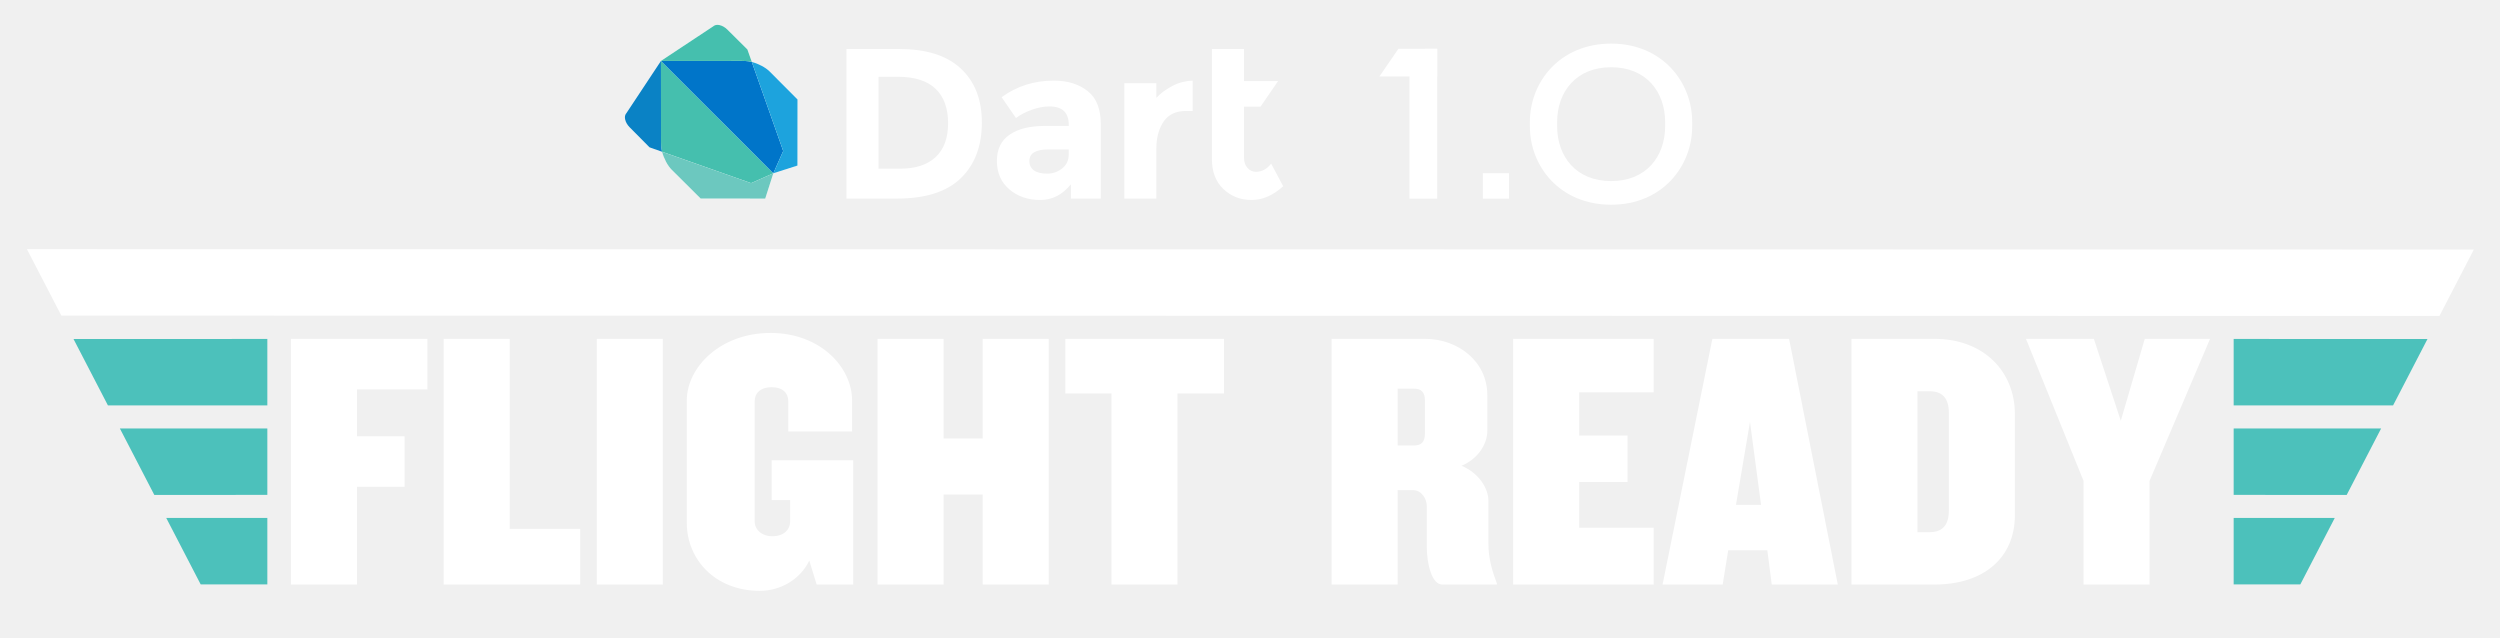
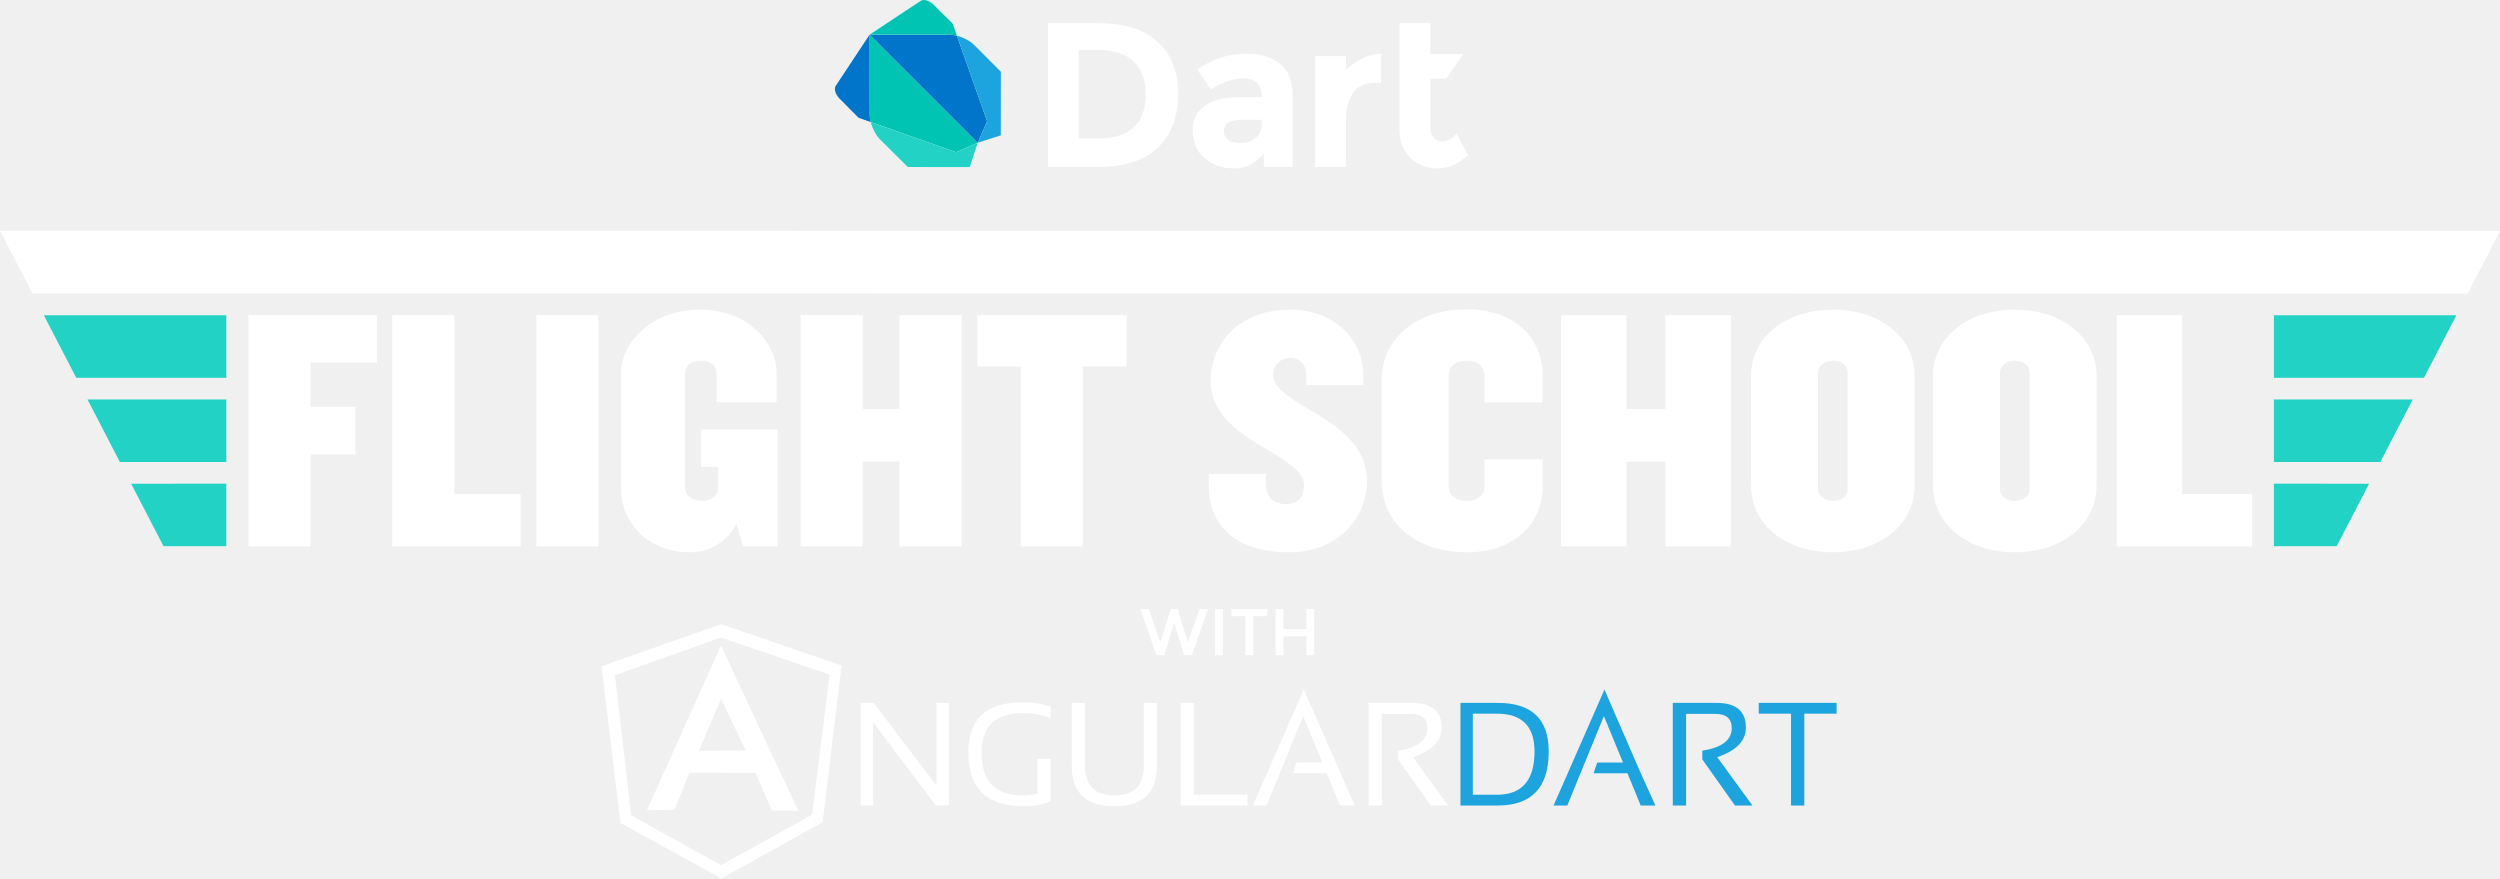
- <svg xmlns="http://www.w3.org/2000/svg" width="819.521" height="209.024">
+ <svg xmlns="http://www.w3.org/2000/svg" width="790.75" height="277.837">
+   <path fill="#fff" d="M308.108 14.188c-1.236-1.251-3.437-2.386-5.426-2.9h-.005l-1.339-3.797-6.121-6.076c-1.411-1.402-3.339-1.837-4.275-.966l-15.899 10.521.012.004h-.012v-.004l-10.514 15.89c-.871.933-.437 2.862.968 4.281l6.076 6.124 3.82 1.346c.512 1.983 1.659 4.213 2.892 5.432l8.835 8.781 19.644.026 2.46-7.696.005-.004-.014-.018.018.018v-.005l7.331-2.342.018-20.109-8.474-8.506z" />
+   <g fill="#fff">
+     <path d="M366.128 13.17c4.36 3.989 6.536 9.462 6.536 16.567 0 7.113-2.123 12.744-6.38 16.887-4.249 4.146-10.736 6.226-19.458 6.226h-15.344v-45.503h15.87c8.153 0 14.412 1.832 18.776 5.823zm-7.495 27.033c2.504-2.353 3.765-5.782 3.765-10.283 0-4.485-1.261-8.003-3.765-10.429-2.504-2.424-6.352-3.696-11.54-3.696h-5.863v27.958h6.646c4.662 0 8.253-1.191 10.757-3.55zM408.847 52.851h-9.095v-4.353c-2.598 3.183-5.631 4.778-9.355 4.778-3.731 0-6.843-1.078-9.37-3.24-2.533-2.157-3.79-5.032-3.79-8.637 0-3.596 1.309-6.237 3.926-8.02 2.619-1.792 6.198-2.63 10.732-2.63h7.199v-.304c0-3.748-1.912-5.628-5.879-5.628-1.708 0-3.473.345-5.366 1.017-1.901.679-3.494 1.516-4.803 2.522l-4.373-6.35c4.624-3.358 9.903-5.034 15.83-5.034 4.276 0 7.679 1.066 10.385 3.203 2.701 2.136 3.959 5.514 3.959 10.137v22.539zm-9.752-13.508v-1.444h-6.089c-3.923 0-5.882 1.088-5.882 3.534 0 1.263.469 2.171 1.399 2.85.943.67 2.281.977 4.026.977 1.745 0 3.254-.551 4.584-1.616 1.337-1.074 1.962-2.513 1.962-4.301zM434.721 26.199c-2.928 0-5.236 1.034-6.68 3.1-1.438 2.074-2.292 4.811-2.292 8.209v15.343h-9.749v-35.1h9.749v4.454c1.301-1.444 3.076-2.663 4.968-3.672 1.903-.998 4.138-1.524 6.087-1.562v9.228h-2.083zM452.408 24.899v15.488c0 1.357.396 2.408 1.1 3.171.693.764 1.543 1.145 2.504 1.145 1.834 0 3.398-.827 4.654-2.481l3.679 6.867c-3.056 2.788-6.271 4.188-9.651 4.188-3.377 0-6.226-1.111-8.55-3.341-2.342-2.219-3.49-5.251-3.49-9.091v-33.499h9.755v9.75h10.388l-5.367 7.804h-5.022z" />
+   </g>
+   <path fill="#00C4B3" d="M278.468 14.387l-3.424-3.413.02 24.689.039 1.155c.021.542.118 1.157.291 1.793l27.066 9.544 6.764-3.001.005-.004-30.761-30.763z" />
+   <path fill="#22D3C5" d="M275.393 38.612l-.013-.035.013.035zm33.836 6.539-.006.003l-6.764 3.001-27.066-9.544c.512 1.983 1.659 4.213 2.892 5.432l8.835 8.781 19.644.026 2.465-7.7-.006.004z" />
+   <path fill="#0075C9" d="M275.043 10.97l-10.514 15.89c-.871.933-.437 2.862.968 4.281l6.076 6.124 3.82 1.346c-.173-.636-.27-1.251-.291-1.793l-.039-1.155-.02-24.689v-.004z" />
+   <path fill="#0075C9" d="M302.676 11.288c-.63-.164-1.238-.261-1.793-.277l-1.214-.045-24.625.003 34.189 34.181 3.004-6.774-9.561-27.088z" />
+   <path fill="#1DA3DD" d="M302.645 11.281l.036.007h-.005l-.031-.007zm5.463 2.907c-1.236-1.251-3.437-2.386-5.426-2.9l9.555 27.088-3.004 6.774 7.331-2.347.018-20.109-8.474-8.506z" />
+   <path fill="#00C4B3" d="M301.337 7.491l-6.121-6.076c-1.411-1.402-3.339-1.837-4.275-.966l-15.898 10.521 24.625-.003 1.214.045c.555.016 1.163.112 1.793.277l-1.338-3.798zm-26.294 3.479" />
+   <polygon fill="#fff" points="10.25,92.754 780.5,92.865 790.75,73.088 0,72.977" />
+   <g fill="#fff">
+     <path d="M98.254 114.72v13.955h14.165v15.045h-14.165v29.098h-19.658v-73.138h40.634v15.04h-20.976zM124.066 172.818v-73.138h19.653v56.558h20.977v16.581h-40.63zM169.644 172.818v-73.138h19.656v73.138h-19.656zM235.101 172.818l-2.194-7.137c-2.747 5.709-8.677 9.009-14.714 9.009-13.401 0-21.752-9.448-21.752-20.214v-36.46c0-9.879 9.998-20.097 24.933-20.097 14.822 0 24.268 10.218 24.268 20.097v9.224h-18.994v-9.002c0-2.413-1.651-4.17-4.949-4.17-3.296 0-5.052 1.757-5.052 4.17v35.803c0 2.418 2.084 4.391 5.274 4.391 3.397 0 5.272-1.973 5.272-4.391v-6.375h-5.495v-11.854h24.274v37.005h-10.871zM284.523 172.818v-26.794h-11.639v26.794h-19.658v-73.138h19.658v29.649h11.639v-29.649h19.659v73.138h-19.659zM342.514 115.928v56.89h-19.656v-56.89h-13.728v-16.248h47.223v16.249h-13.839z" />
+   </g>
+   <polygon fill="#22D3C5" points="776.945,99.719 719.236,99.71 719.236,119.488 766.695,119.493" />
+   <polygon fill="#22D3C5" points="763.142,126.353 719.236,126.348 719.236,146.13 752.891,146.136" />
+   <polygon fill="#22D3C5" points="749.336,152.997 719.236,152.991 719.236,172.773 739.085,172.773" />
+   <polygon fill="#22D3C5" points="13.866,99.719 71.575,99.71 71.575,119.488 24.118,119.493" />
+   <polygon fill="#22D3C5" points="27.67,126.353 71.575,126.348 71.575,146.13 37.92,146.136" />
+   <polygon fill="#22D3C5" points="41.476,152.997 71.575,152.991 71.575,172.773 51.728,172.773" />
+   <path fill="#fff" d="M272.185 254.768v-32.398h4.186l19.827 26.098v-26.098h3.963v32.398h-4.189l-19.827-26.326v26.326h-3.96z" />
+   <path fill="#fff" d="M332.33 253.498c-2.614.995-5.427 1.494-8.454 1.494-11.73 0-17.597-5.623-17.597-16.88 0-10.641 5.662-15.969 16.987-15.969 3.249 0 6.272.454 9.064 1.361v3.625c-2.792-1.059-5.667-1.588-8.608-1.588-8.834 0-13.255 4.193-13.255 12.57 0 8.987 4.353 13.484 13.056 13.484 1.383 0 2.92-.183 4.616-.547v-11.009h4.191v13.459z" />
+   <path fill="#fff" d="M339.008 242.262v-19.894h4.192v19.894c0 6.217 3.094 9.334 9.284 9.334 6.201 0 9.292-3.117 9.292-9.334v-19.894h4.191v19.894c0 8.485-4.492 12.73-13.483 12.73-8.981 0-13.476-4.244-13.476-12.73z" />
+   <path fill="#fff" d="M377.635 222.368v29.002h16.946v3.395h-21.133v-32.397h4.187z" />
+   <path fill="#fff" d="M400.626 254.768h-4.344l16.104-36.673 16.108 36.673h-4.647l-4.188-10.197h-10.714l1.154-3.398h8.152l-6.046-14.682-11.579 28.277z" />
+   <path fill="#fff" d="M432.908 254.768v-32.398h13.822c6.158 0 9.246 2.591 9.246 7.77 0 4.213-3.019 7.336-9.043 9.355l11.129 15.273h-5.537l-10.298-14.566v-2.741c6.189-.982 9.283-3.363 9.283-7.139 0-2.991-1.726-4.482-5.165-4.482h-9.241v28.929h-4.196z" />
+   <path fill="#fff" d="M228.112 197.423l-37.838 13.317 5.977 49.568 31.898 17.528 32.064-17.768 5.973-49.569-38.074-13.076zm28.734 60.277l-28.823 15.947-28.382-15.74-5.123-44.328 33.505-11.942 34.386 11.73-5.563 44.333z" />
+   <path fill="#fff" d="M235.991 237.451l-7.905-16.514-6.966 16.514h14.871zm3.018 6.944h-20.972l-4.68 11.737-8.729.161 23.395-52.042 24.207 52.042h-8.081l-5.14-11.898z" />
+   <path fill="#fff" d="M228.023 204.252l.063 16.686 7.901 16.534h-7.944l-.02 6.915 10.986.009 5.14 11.898 8.34.157-24.466-52.199z" />
  <g>
-     <path fill="#fff" d="M252.297 23.435c-1.336-1.348-3.707-2.573-5.849-3.124l-.002-.002-1.442-4.09-6.597-6.549c-1.526-1.511-3.603-1.981-4.605-1.042l-17.131 11.339.002.002h-.002v-.002l-11.336 17.125c-.941 1.006-.474 3.081 1.043 4.61l6.545 6.599 4.116 1.449.002.002c.558 2.137 1.79 4.541 3.117 5.854l9.52 9.465 21.164.027 2.656-8.293h.001l.002-.009-.014-.018.018.018h.004l.001-.001 7.9-2.523.017-21.673-9.13-9.164z" />
-     <polygon fill="#fff" points="20.111,103.457 799.668,103.573 810.954,81.794 8.823,81.676" />
-     <g fill="#fff">
-       <path d="M314.812 22.336c4.702 4.3 7.049 10.198 7.049 17.854 0 7.661-2.293 13.735-6.87 18.198-4.581 4.465-11.572 6.709-20.972 6.709h-16.543v-49.036h17.107c8.784 0 15.529 1.978 20.229 6.275zm-8.071 29.135c2.699-2.54 4.054-6.235 4.054-11.082 0-4.834-1.354-8.631-4.054-11.242-2.701-2.61-6.848-3.98-12.439-3.98h-6.316v30.125h7.16c5.026 0 8.894-1.287 11.595-3.821zM360.852 65.098h-9.8v-4.689c-2.803 3.43-6.069 5.146-10.082 5.146-4.021 0-7.379-1.163-10.104-3.491-2.725-2.325-4.078-5.425-4.078-9.31 0-3.873 1.41-6.718 4.231-8.642 2.817-1.93 6.677-2.831 11.56-2.831h7.769v-.33c0-4.041-2.073-6.061-6.341-6.061-1.838 0-3.744.367-5.787 1.093-2.047.731-3.762 1.631-5.168 2.715l-4.714-6.84c4.978-3.618 10.67-5.429 17.061-5.429 4.603 0 8.27 1.152 11.185 3.458 2.905 2.299 4.269 5.938 4.269 10.923v24.288zm-10.504-14.557v-1.554h-6.568c-4.228 0-6.339 1.172-6.339 3.808 0 1.36.5 2.336 1.51 3.066 1.014.728 2.455 1.057 4.337 1.057 1.88 0 3.509-.593 4.942-1.744 1.432-1.153 2.118-2.708 2.118-4.633zM388.728 36.377c-3.15 0-5.644 1.114-7.195 3.344-1.549 2.232-2.468 5.182-2.468 8.844v16.533h-10.507v-37.828h10.507v4.803c1.398-1.555 3.312-2.869 5.354-3.953 2.047-1.078 4.453-1.644 6.554-1.689v9.947h-2.245zM407.787 34.975v16.691c0 1.46.427 2.598 1.182 3.416.75.824 1.667 1.238 2.704 1.238 1.974 0 3.657-.893 5.016-2.68l3.957 7.401c-3.288 3.008-6.753 4.513-10.394 4.513-3.642 0-6.708-1.197-9.218-3.598-2.518-2.395-3.76-5.659-3.76-9.797v-36.1h10.513v10.507h11.192l-5.776 8.407h-5.416z" />
+     <path fill="#1DA3DD" d="M461.939 254.787v-32.46h11.81c10.738 0 16.108 5.116 16.108 15.344 0 11.411-5.37 17.116-16.108 17.116h-11.81zm11.518-3.405c7.946 0 11.916-4.57 11.916-13.711 0-7.961-3.97-11.939-11.916-11.939h-7.607v25.65h7.607z" enable-background="new" />
+     <g enable-background="new" fill="#1DA3DD">
+       <path d="M529.106 254.786v-32.459h13.855c6.161 0 9.258 2.598 9.258 7.782 0 4.225-3.025 7.352-9.059 9.377l11.143 15.3h-5.534l-10.332-14.596v-2.746c6.205-.984 9.31-3.367 9.31-7.145 0-3-1.73-4.496-5.176-4.496h-9.259v28.983h-4.206zM580.92 222.327v3.404h-10.219v29.055h-4.197v-29.055h-10.213v-3.404h24.629z" />
    </g>
-     <g fill="#fff">
-       <path d="M462.043 65.119v-44.482c3.688 0 5.164-1.99 5.164-4.646h3.91v49.128h-9.074zM486.093 65.119v-8.336h8.559v8.336h-8.559zM528.146 67.11c-16.897 0-26.635-12.688-26.635-25.597v-1.622c0-12.909 9.737-25.597 26.635-25.597 16.822 0 26.561 12.688 26.561 25.597v1.622c-.001 12.909-9.739 25.597-26.561 25.597zm17.706-26.998c0-10.105-6.271-18.072-17.706-18.072s-17.708 7.967-17.708 18.072v1.181c0 10.105 6.272 18.071 17.708 18.071s17.706-7.966 17.706-18.071v-1.181z" />
-     </g>
-     <g fill="#fff">
-       <path d="M117.019 127.646v15.362h15.602v16.565h-15.602v32.043h-21.65v-80.536h44.745v16.566h-23.095zM145.44 191.617v-80.537h21.645v62.283h23.099v18.254h-44.744zM195.629 191.617v-80.537h21.651v80.537h-21.651zM267.708 191.617l-2.416-7.855c-3.025 6.286-9.555 9.921-16.203 9.921-14.754 0-23.95-10.406-23.95-22.259v-40.149c0-10.884 11.01-22.133 27.453-22.133 16.327 0 26.727 11.249 26.727 22.133v10.159h-20.919v-9.916c0-2.658-1.813-4.592-5.443-4.592-3.629 0-5.565 1.934-5.565 4.592v39.426c0 2.665 2.299 4.837 5.806 4.837 3.748 0 5.808-2.172 5.808-4.837v-7.017h-6.048v-13.056h26.729v40.746h-11.979zM322.136 191.617v-29.503h-12.818v29.503h-21.646v-80.537h21.646v32.649h12.818v-32.649h21.648v80.537h-21.648zM385.992 128.975v62.642h-21.645v-62.642h-15.117v-17.895h52.001v17.896h-15.239zM472.792 191.617c-3.387 0-5.08-6.646-5.08-12.447v-13.303c0-2.177-1.567-5.203-4.592-5.203h-4.958v30.953h-21.653v-80.537h30.72c10.523 0 20.321 7.255 20.321 18.383v11.852c0 4.11-2.906 9.066-8.466 11.371 5.56 2.293 8.829 7.251 8.829 11.487v14.023c0 5.08 1.33 9.191 2.78 13.062v.358h-17.901zm-5.685-60.22c0-2.902-1.211-3.99-3.623-3.99h-5.322v18.625h5.322c2.412 0 3.623-1.09 3.623-3.994v-10.641zM496.018 191.617v-80.537h46.075v17.532h-24.424v14.149h15.84v15.235h-15.84v15.001h24.424v18.619h-46.075zM580.794 191.617l-1.448-11.244h-12.821l-1.816 11.244h-19.709l16.328-80.537h25.151l15.965 80.537h-21.65zm-7.132-53.326l-4.599 27.211h8.227l-3.628-27.211zM634.136 191.617h-27.211v-80.537h27.211c16.205 0 26.362 10.762 26.362 24.669v33.139c0 13.908-10.157 22.729-26.362 22.729zm4.713-56.353c0-4.471-1.934-7.011-6.289-7.011h-3.994v46.196h3.994c4.355 0 6.289-2.538 6.289-7.013v-32.172zM704.646 157.638v33.979h-21.645v-33.979l-18.873-46.559h22.256l8.828 26.851 7.859-26.851h21.402l-19.827 46.559z" />
-     </g>
-     <polygon fill="#4CC1BB" points="795.755,111.124 732.213,111.114 732.213,132.896 784.468,132.902" />
-     <polygon fill="#4CC1BB" points="780.554,140.455 732.213,140.448 732.213,162.231 769.266,162.237" />
-     <polygon fill="#4CC1BB" points="765.352,169.791 732.213,169.785 732.213,191.565 754.065,191.569" />
-     <polygon fill="#4CC1BB" points="24.094,111.124 87.636,111.114 87.636,132.896 35.381,132.902" />
-     <polygon fill="#4CC1BB" points="39.295,140.455 87.636,140.448 87.636,162.231 50.583,162.237" />
-     <polygon fill="#4CC1BB" points="54.497,169.791 87.636,169.785 87.636,191.565 65.783,191.569" />
-     <polygon fill="#fff" points="458.418,15.991 452.184,25.065 471.117,25.065 471.117,15.991" />
-     <path fill="#45BFAE" d="M220.353 23.649l-3.682-3.681.016 26.608.045 1.244c.019.585.127 1.246.308 1.93l29.168 10.285 7.292-3.23.002-.009-33.149-33.147z" />
-     <path fill="#6CC8BF" d="M217.039 49.75l.002.002-.008-.038.006.036zm36.462 7.046-.002.009l-7.292 3.23-29.166-10.283c.558 2.137 1.79 4.541 3.117 5.854l9.52 9.465 21.164.027 2.659-8.302-.002.009z" />
-     <path fill="#0A82C5" d="M216.671 19.966l-11.336 17.125c-.941 1.006-.474 3.081 1.043 4.61l6.545 6.599 4.116 1.449c-.181-.684-.289-1.345-.308-1.93l-.045-1.244-.016-26.608v-.001z" />
-     <path fill="#0075C9" d="M246.446 20.309c-.685-.174-1.34-.282-1.936-.301l-1.313-.045-26.526.004 36.834 36.83h.004l3.234-7.298-10.297-29.19z" />
-     <path fill="#1DA3DD" d="M246.413 20.302l.035.009-.002-.002-.033-.007zm5.884 3.133c-1.336-1.348-3.707-2.573-5.849-3.124l10.295 29.187-3.234 7.298h-.004l7.905-2.524.017-21.673-9.13-9.164z" />
-     <path fill="#45BFAE" d="M245.004 16.219l-6.597-6.549c-1.526-1.511-3.603-1.981-4.605-1.042l-17.131 11.339 26.526-.004 1.313.045c.596.019 1.251.127 1.936.301l-1.442-4.09zm-28.333 3.747" />
+   </g>
+   <path fill="#1DA3DD" d="M495.731 254.784h-4.342l16.104-36.673 11.041 25.476 5.066 11.197h-4.645l-4.19-10.197h-10.72l1.158-3.395h8.155l-6.047-14.682-11.58 28.274z" />
+   <g fill="#fff">
+     <path d="M407.591 174.694c-15.75 0-25.246-7.796-25.246-20.862v-3.953h18.065v3.513c0 3.514 2.316 6.039 6.254 6.039 3.936 0 5.79-2.087 5.79-5.93 0-4.501-5.676-7.685-12.044-11.528-8.221-4.831-17.485-10.76-17.485-21.521 0-11.42 8.568-22.509 25.243-22.509 13.665 0 23.045 9.334 23.045 20.752v3.074h-18.063v-3.404c0-3.184-2.202-5.159-4.981-5.159-2.662 0-5.441 1.755-5.441 5.27 0 4.501 5.675 7.576 12.043 11.419 8.222 4.941 17.602 10.979 17.602 22.179-.001 11.531-8.801 22.62-24.782 22.62zM463.869 174.694c-15.517 0-26.863-9.003-26.863-22.509v-31.841c0-13.505 11.347-22.509 26.863-22.509 14.707 0 24.086 8.565 24.086 21.192v8.235h-18.41v-8.345c0-2.854-1.969-4.831-5.676-4.831-3.704 0-5.674 1.977-5.674 4.831v34.696c0 2.855 1.97 4.831 5.674 4.831 3.707 0 5.676-1.976 5.676-4.831v-8.345h18.41v8.234c0 12.628-9.379 21.192-24.086 21.192zM526.75 172.828v-26.791h-12.275v26.791h-20.728v-73.126h20.728v29.644h12.275v-29.644h20.726v73.125h-20.726zM579.786 174.694c-14.707 0-25.94-8.564-25.94-21.192v-34.476c0-12.627 11.232-21.082 25.94-21.082 14.591 0 25.823 8.455 25.823 21.082v34.476c0 12.628-11.233 21.192-25.823 21.192zm4.631-56.766c0-2.416-2.2-3.843-4.632-3.843-2.431 0-4.747 1.427-4.747 3.843v36.672c0 2.416 2.316 3.842 4.747 3.842 2.432 0 4.632-1.426 4.632-3.842v-36.672zM637.339 174.694c-14.707 0-25.939-8.564-25.939-21.192v-34.476c0-12.627 11.232-21.082 25.939-21.082 14.59 0 25.822 8.455 25.822 21.082v34.476c.001 12.628-11.232 21.192-25.822 21.192zm4.632-56.766c0-2.416-2.202-3.843-4.632-3.843-2.432 0-4.748 1.427-4.748 3.843v36.672c0 2.416 2.316 3.842 4.748 3.842 2.43 0 4.632-1.426 4.632-3.842v-36.672zM669.531 172.828v-73.126h20.729v56.545h22.118v16.581h-42.847z" />
+   </g>
+   <g fill="#fff">
+     <path d="M367.022 203.143l3.254-10.505h2.217l3.258 10.505 3.674-10.505h2.656l-5.098 14.597h-2.447l-3.068-10.002h-.17l-3.068 10.002h-2.443l-5.099-14.597h2.654l3.68 10.505zM384.355 192.638h2.465v14.597h-2.465v-14.597zM396.387 194.895v12.34h-2.463v-12.34h-4.43v-2.257h11.323v2.257h-4.43zM403.487 207.235v-14.597h2.472v6.328h7.246v-6.328h2.462v14.597h-2.462v-5.971h-7.246v5.971h-2.472z" />
  </g>
</svg>
